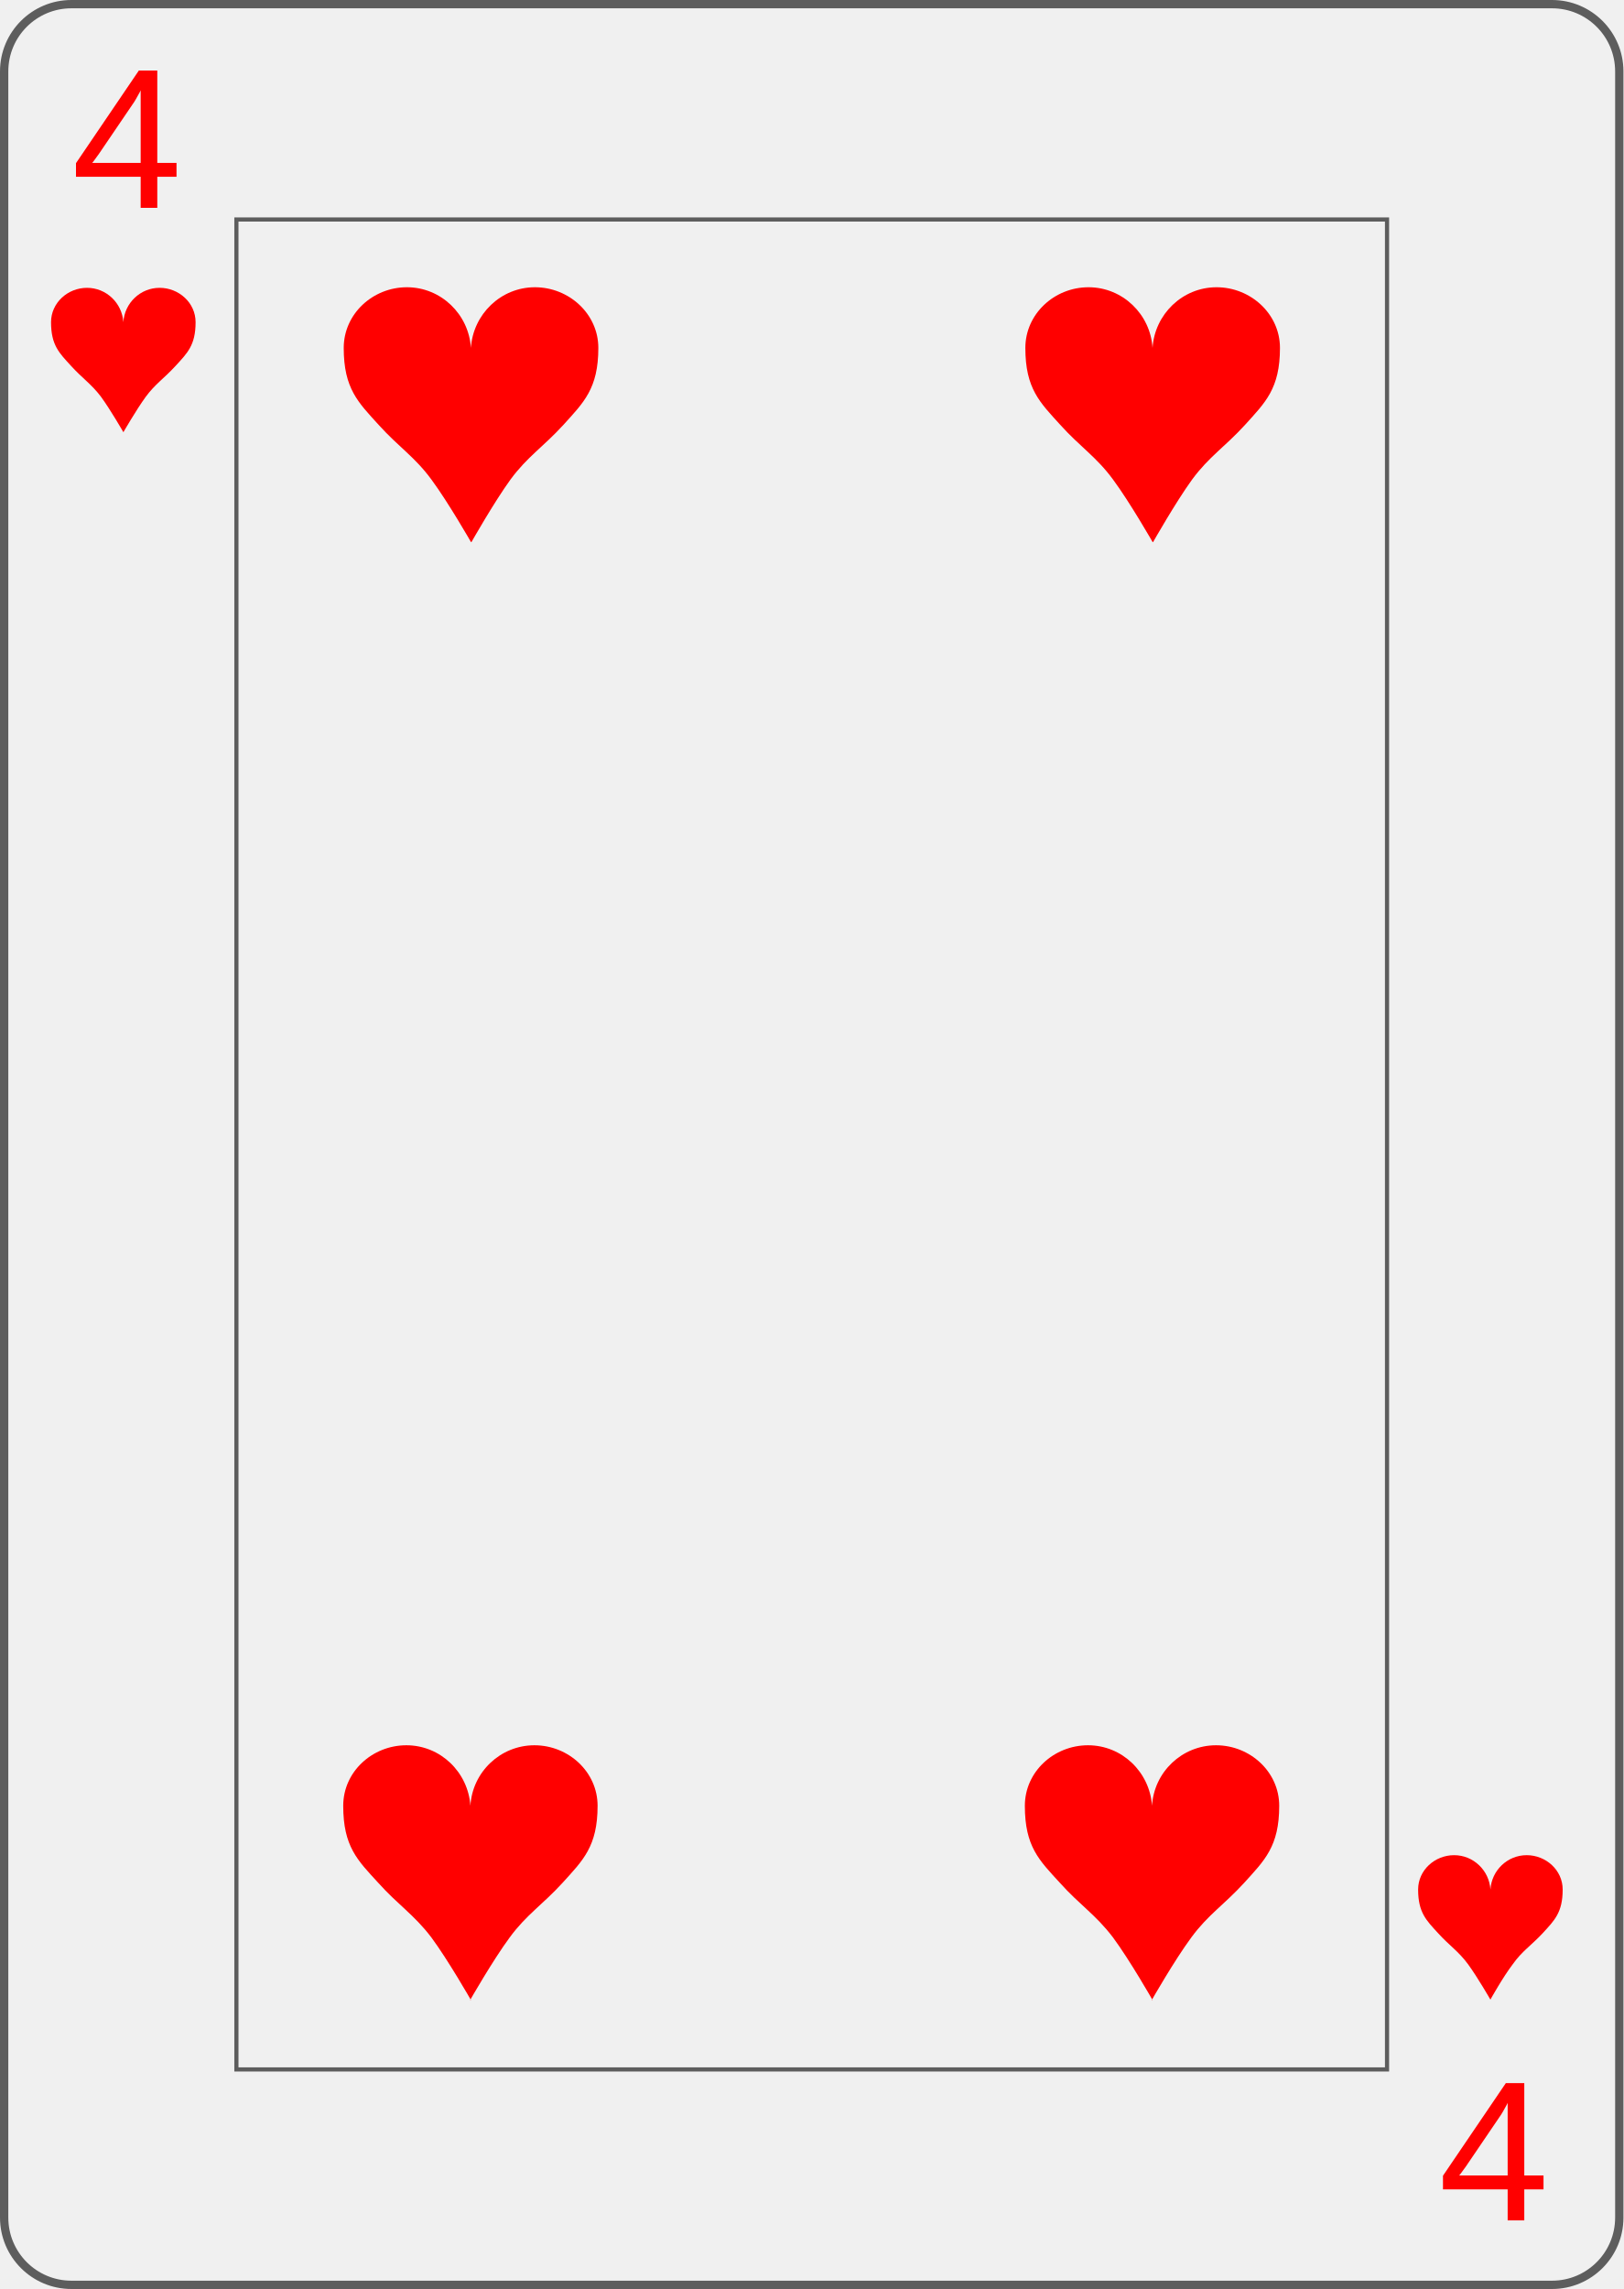
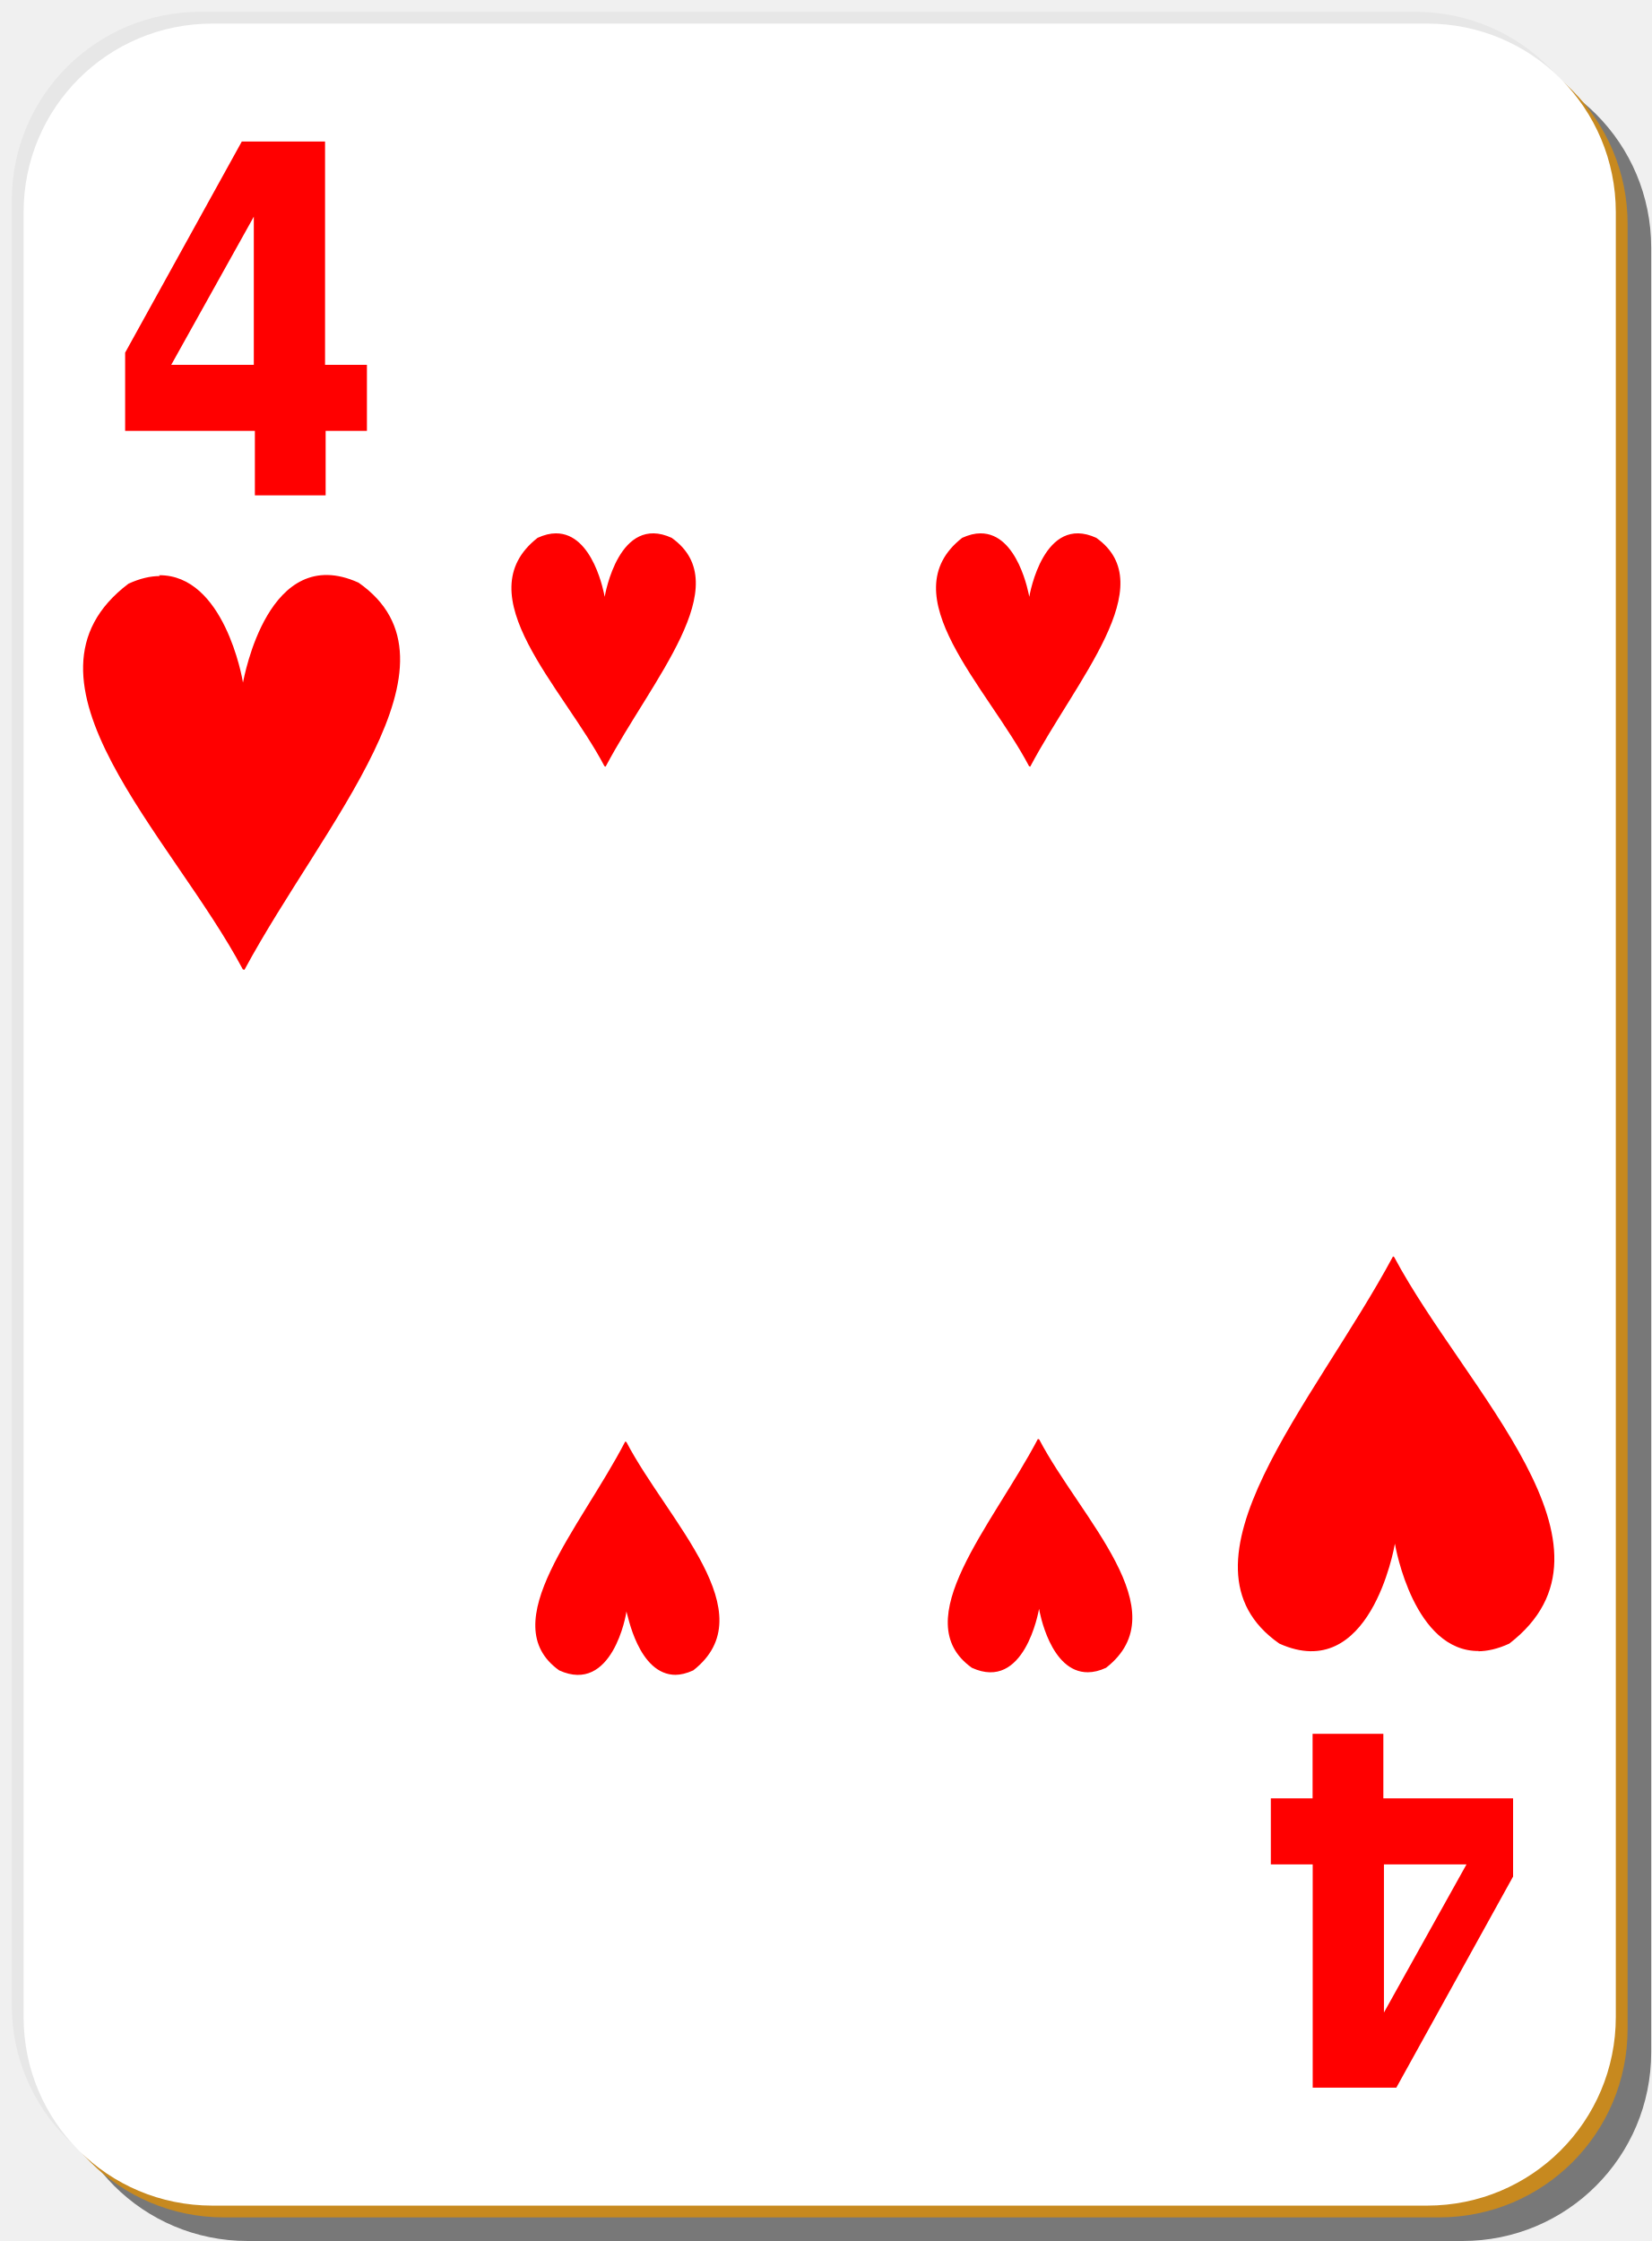
- <svg xmlns="http://www.w3.org/2000/svg" width="195.3" height="275.32" viewBox="0 0 195.3 275.32" version="1">
-   <g>
-     <g fill="none" stroke="#000" transform="translate(-276.37 -312.7)">
-       <rect width="194.3" height="274.32" x="276.87" y="313.2" ry="8.09" rx="8.09" opacity=".61" />
-       <rect width="138.42" height="222.51" x="304.81" y="339.1" stroke-width=".5" ry="0" rx="0" opacity=".61" />
-     </g>
-     <text x="226.79" y="324.86" fill="red" style="line-height:125%" font-size="24" font-family="Arial" transform="translate(-218.195 -299.86)">
-       <tspan x="226.79" y="324.86" style="line-height:125%">4</tspan>
-     </text>
-     <text x="391.24" y="566.93" fill="red" style="line-height:125%" font-size="24" font-family="Arial" transform="translate(-218.195 -299.86)">
-       <tspan x="391.24" y="566.93" style="line-height:125%">4</tspan>
-     </text>
-     <g fill="red">
-       <path d="M14.84 51.98s-1.55-2.7-2.7-4.27C11 46.2 9.9 45.5 8.54 44c-1.4-1.53-2.4-2.47-2.4-5.25 0-2.32 2-4.13 4.33-4.13 2.32 0 4.22 1.83 4.37 4.13.14-2.3 2.04-4.13 4.36-4.13 2.32 0 4.33 1.8 4.33 4.13 0 2.78-1 3.72-2.4 5.25-1.37 1.5-2.45 2.17-3.6 3.73-1.15 1.58-2.7 4.28-2.7 4.28z" />
-     </g>
-     <g fill="red">
-       <path d="M179.3 240.52s-1.55-2.7-2.7-4.27c-1.15-1.56-2.23-2.22-3.6-3.73-1.4-1.53-2.4-2.47-2.4-5.25 0-2.32 2-4.13 4.33-4.13 2.32 0 4.22 1.83 4.37 4.13.14-2.3 2.04-4.13 4.36-4.13 2.32 0 4.33 1.8 4.33 4.13 0 2.78-1 3.72-2.4 5.25-1.4 1.5-2.5 2.17-3.6 3.73-1.2 1.57-2.7 4.27-2.7 4.27z" />
-     </g>
-     <g fill="red">
-       <g>
-         <path d="M138.65 240.56s-2.72-4.77-4.76-7.53c-2.1-2.76-4-3.9-6.4-6.58-2.48-2.7-4.2-4.35-4.2-9.25 0-4.1 3.5-7.28 7.6-7.28s7.42 3.23 7.7 7.28c.23-4.05 3.6-7.28 7.7-7.28s7.6 3.2 7.6 7.28c0 4.9-1.77 6.56-4.2 9.25-2.44 2.67-4.34 3.82-6.37 6.58-2.04 2.76-4.76 7.53-4.76 7.53z" />
-       </g>
-       <g>
-         <path d="M56.65 240.56s-2.72-4.77-4.76-7.53c-2.1-2.76-4-3.9-6.4-6.58-2.48-2.7-4.2-4.35-4.2-9.25 0-4.1 3.5-7.28 7.6-7.28s7.42 3.23 7.7 7.28c.23-4.05 3.6-7.28 7.7-7.28s7.6 3.2 7.6 7.28c0 4.9-1.77 6.56-4.2 9.25-2.44 2.67-4.34 3.82-6.37 6.58-2.04 2.76-4.76 7.53-4.76 7.53z" />
-       </g>
-       <path d="M56.66 65.2s-2.72-4.76-4.76-7.52c-2.03-2.76-3.93-3.9-6.35-6.58-2.45-2.7-4.2-4.35-4.2-9.25 0-4.1 3.5-7.3 7.6-7.3s7.45 3.25 7.7 7.3c.26-4.05 3.6-7.3 7.7-7.3s7.63 3.2 7.63 7.3c0 4.9-1.77 6.56-4.2 9.25-2.44 2.67-4.34 3.82-6.37 6.58-2 2.76-4.7 7.53-4.7 7.53zm82 0s-2.72-4.76-4.76-7.52c-2.03-2.76-3.93-3.9-6.35-6.58-2.45-2.7-4.2-4.35-4.2-9.25 0-4.1 3.5-7.3 7.6-7.3s7.45 3.25 7.7 7.3c.26-4.05 3.6-7.3 7.7-7.3s7.63 3.2 7.63 7.3c0 4.9-1.77 6.56-4.2 9.25-2.44 2.67-4.34 3.82-6.37 6.58-2 2.76-4.7 7.53-4.7 7.53z" />
-     </g>
-   </g>
+ <svg xmlns="http://www.w3.org/2000/svg" viewBox="0 0 140 190" version="1">
+   <path fill-opacity=".5" d="M21 5h103c8.86 0 16 7.14 16 16v153c0 8.86-7.14 16-16 16H21c-8.86 0-16-7.14-16-16V21c0-8.86 7.14-16 16-16z" />
+   <path fill="#e7e7e7" d="M17 1h103c8.86 0 16 7.14 16 16v153c0 8.86-7.14 16-16 16H17c-8.86 0-16-7.14-16-16V17C1 8.14 8.14 1 17 1z" />
+   <path fill="#c7891f" d="M19 3h103c8.86 0 16 7.14 16 16v153c0 8.86-7.14 16-16 16H19c-8.86 0-16-7.14-16-16V19c0-8.86 7.14-16 16-16z" />
+   <path fill="#fff" d="M18 2h103c8.86 0 16 7.14 16 16v153c0 8.86-7.14 16-16 16H18c-8.86 0-16-7.14-16-16V18C2 9.14 9.14 2 18 2z" />
+   <path fill="red" d="M21.52 18.37l-7 12.56h7V18.37M20.46 12h7.1v18.93h3.55v5.6h-3.5V42h-6v-5.47h-11V29.9L20.5 12" />
+   <path fill="red" fill-rule="evenodd" d="M13.55 48.84c-.8 0-1.68.2-2.66.65-10.7 8.1 3.7 21.4 9.7 32.7l.14.03C27.4 69.83 40.1 56.17 30.4 49.4c-7.66-3.47-9.7 8.06-9.8 8.47-.05-.36-1.6-9.15-7.12-9.1z" />
+   <path fill="red" d="M117.34 170.63l7-12.56h-7v12.56m1.06 6.37h-7.1v-18.93h-3.55v-5.6h3.54V147h6v5.47h11v6.63l-9.9 17.9" />
+   <path fill="red" fill-rule="evenodd" d="M125.3 140c.8 0 1.7-.2 2.67-.65 10.64-8.2-3.7-21.42-9.76-32.77l-.1-.06c-6.65 12.4-19.32 26.06-9.64 32.83 7.67 3.46 9.73-8.06 9.8-8.47.06.36 1.63 9.15 7.13 9.1zM47.13 45.22c-.47 0-.98.12-1.55.38-6.18 4.84 2.15 12.66 5.67 19.36l.1.04c3.87-7.33 11.23-15.4 5.6-19.4-4.45-2.04-5.64 4.76-5.68 5-.04-.2-.95-5.4-4.14-5.38zm36 0c-.47 0-.98.12-1.55.38-6.18 4.84 2.15 12.66 5.67 19.36l.1.04c3.87-7.33 11.23-15.4 5.6-19.4-4.45-2.04-5.64 4.76-5.68 5-.04-.2-.95-5.4-4.14-5.38zM57.23 142c.47 0 .98-.12 1.55-.38 6.18-4.84-2.15-12.65-5.67-19.36l-.1-.04c-3.8 7.34-11.2 15.4-5.6 19.4 4.5 2.05 5.7-4.76 5.7-5 .1.2 1 5.4 4.2 5.38zm35-.22c.47 0 1-.12 1.55-.38 6.2-4.84-2.15-12.65-5.67-19.36L88 122c-3.86 7.34-11.22 15.4-5.6 19.4 4.46 2.05 5.65-4.76 5.7-5 .03.2.94 5.4 4.14 5.38z" />
</svg>
